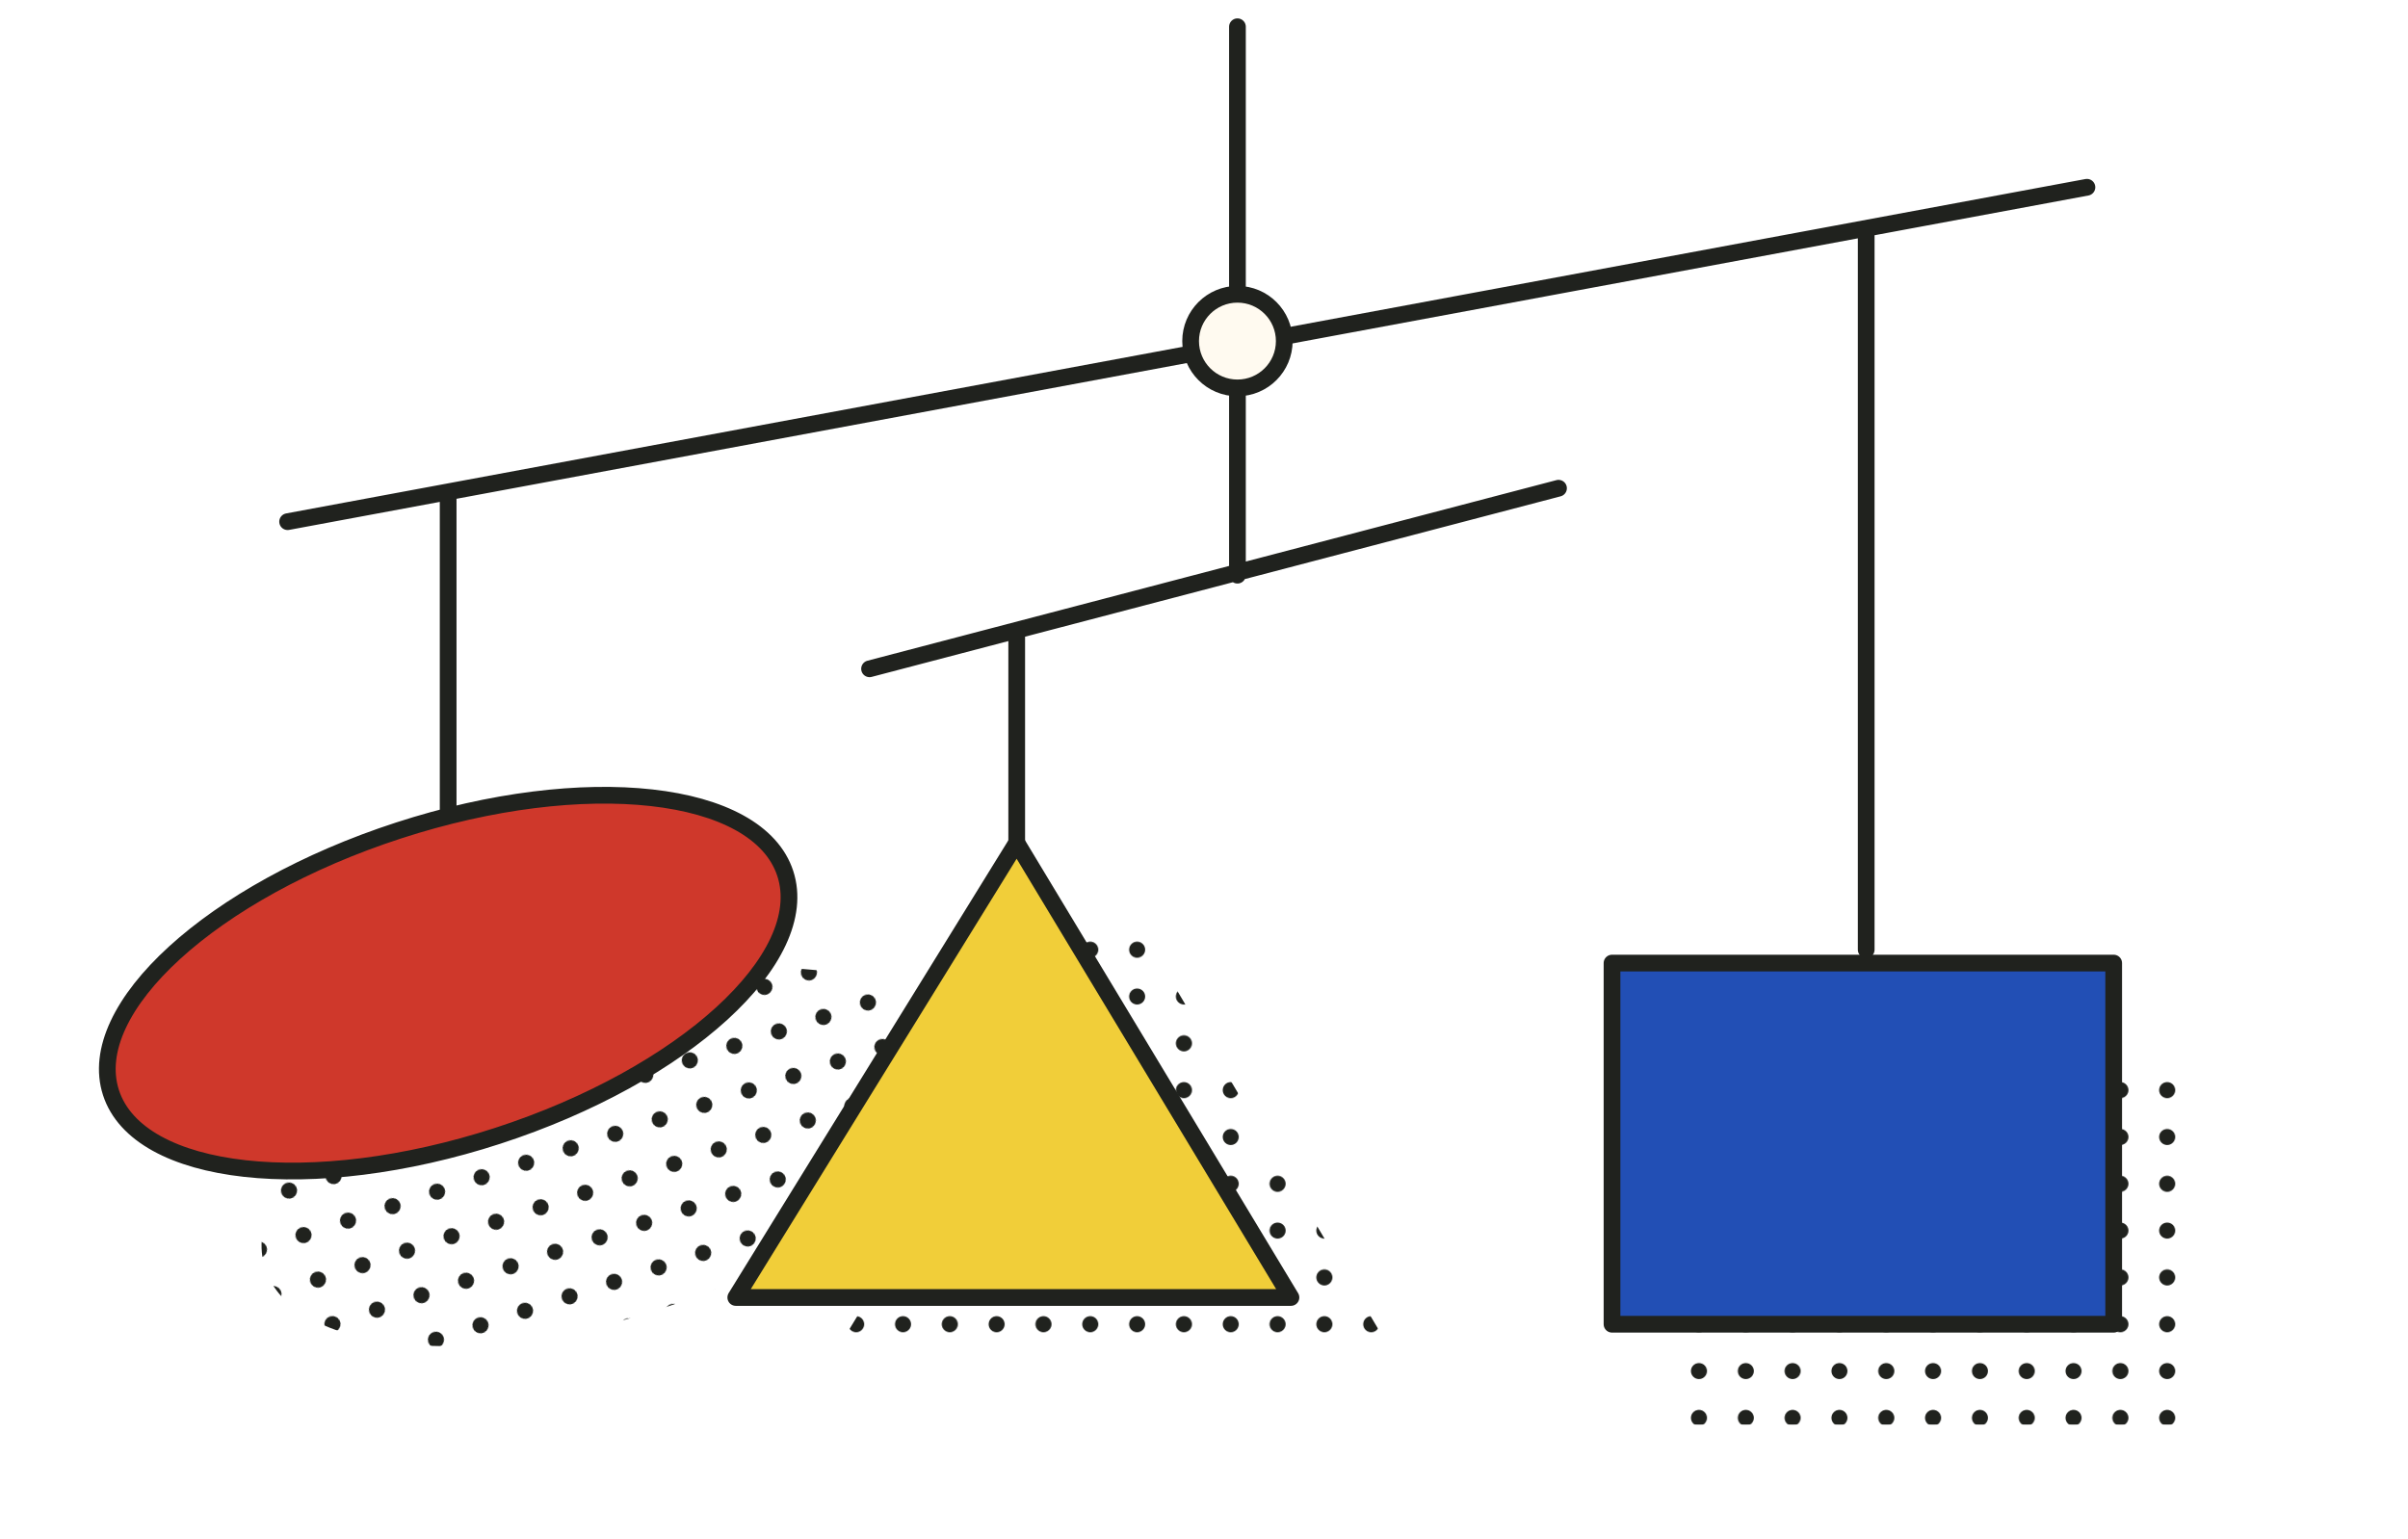
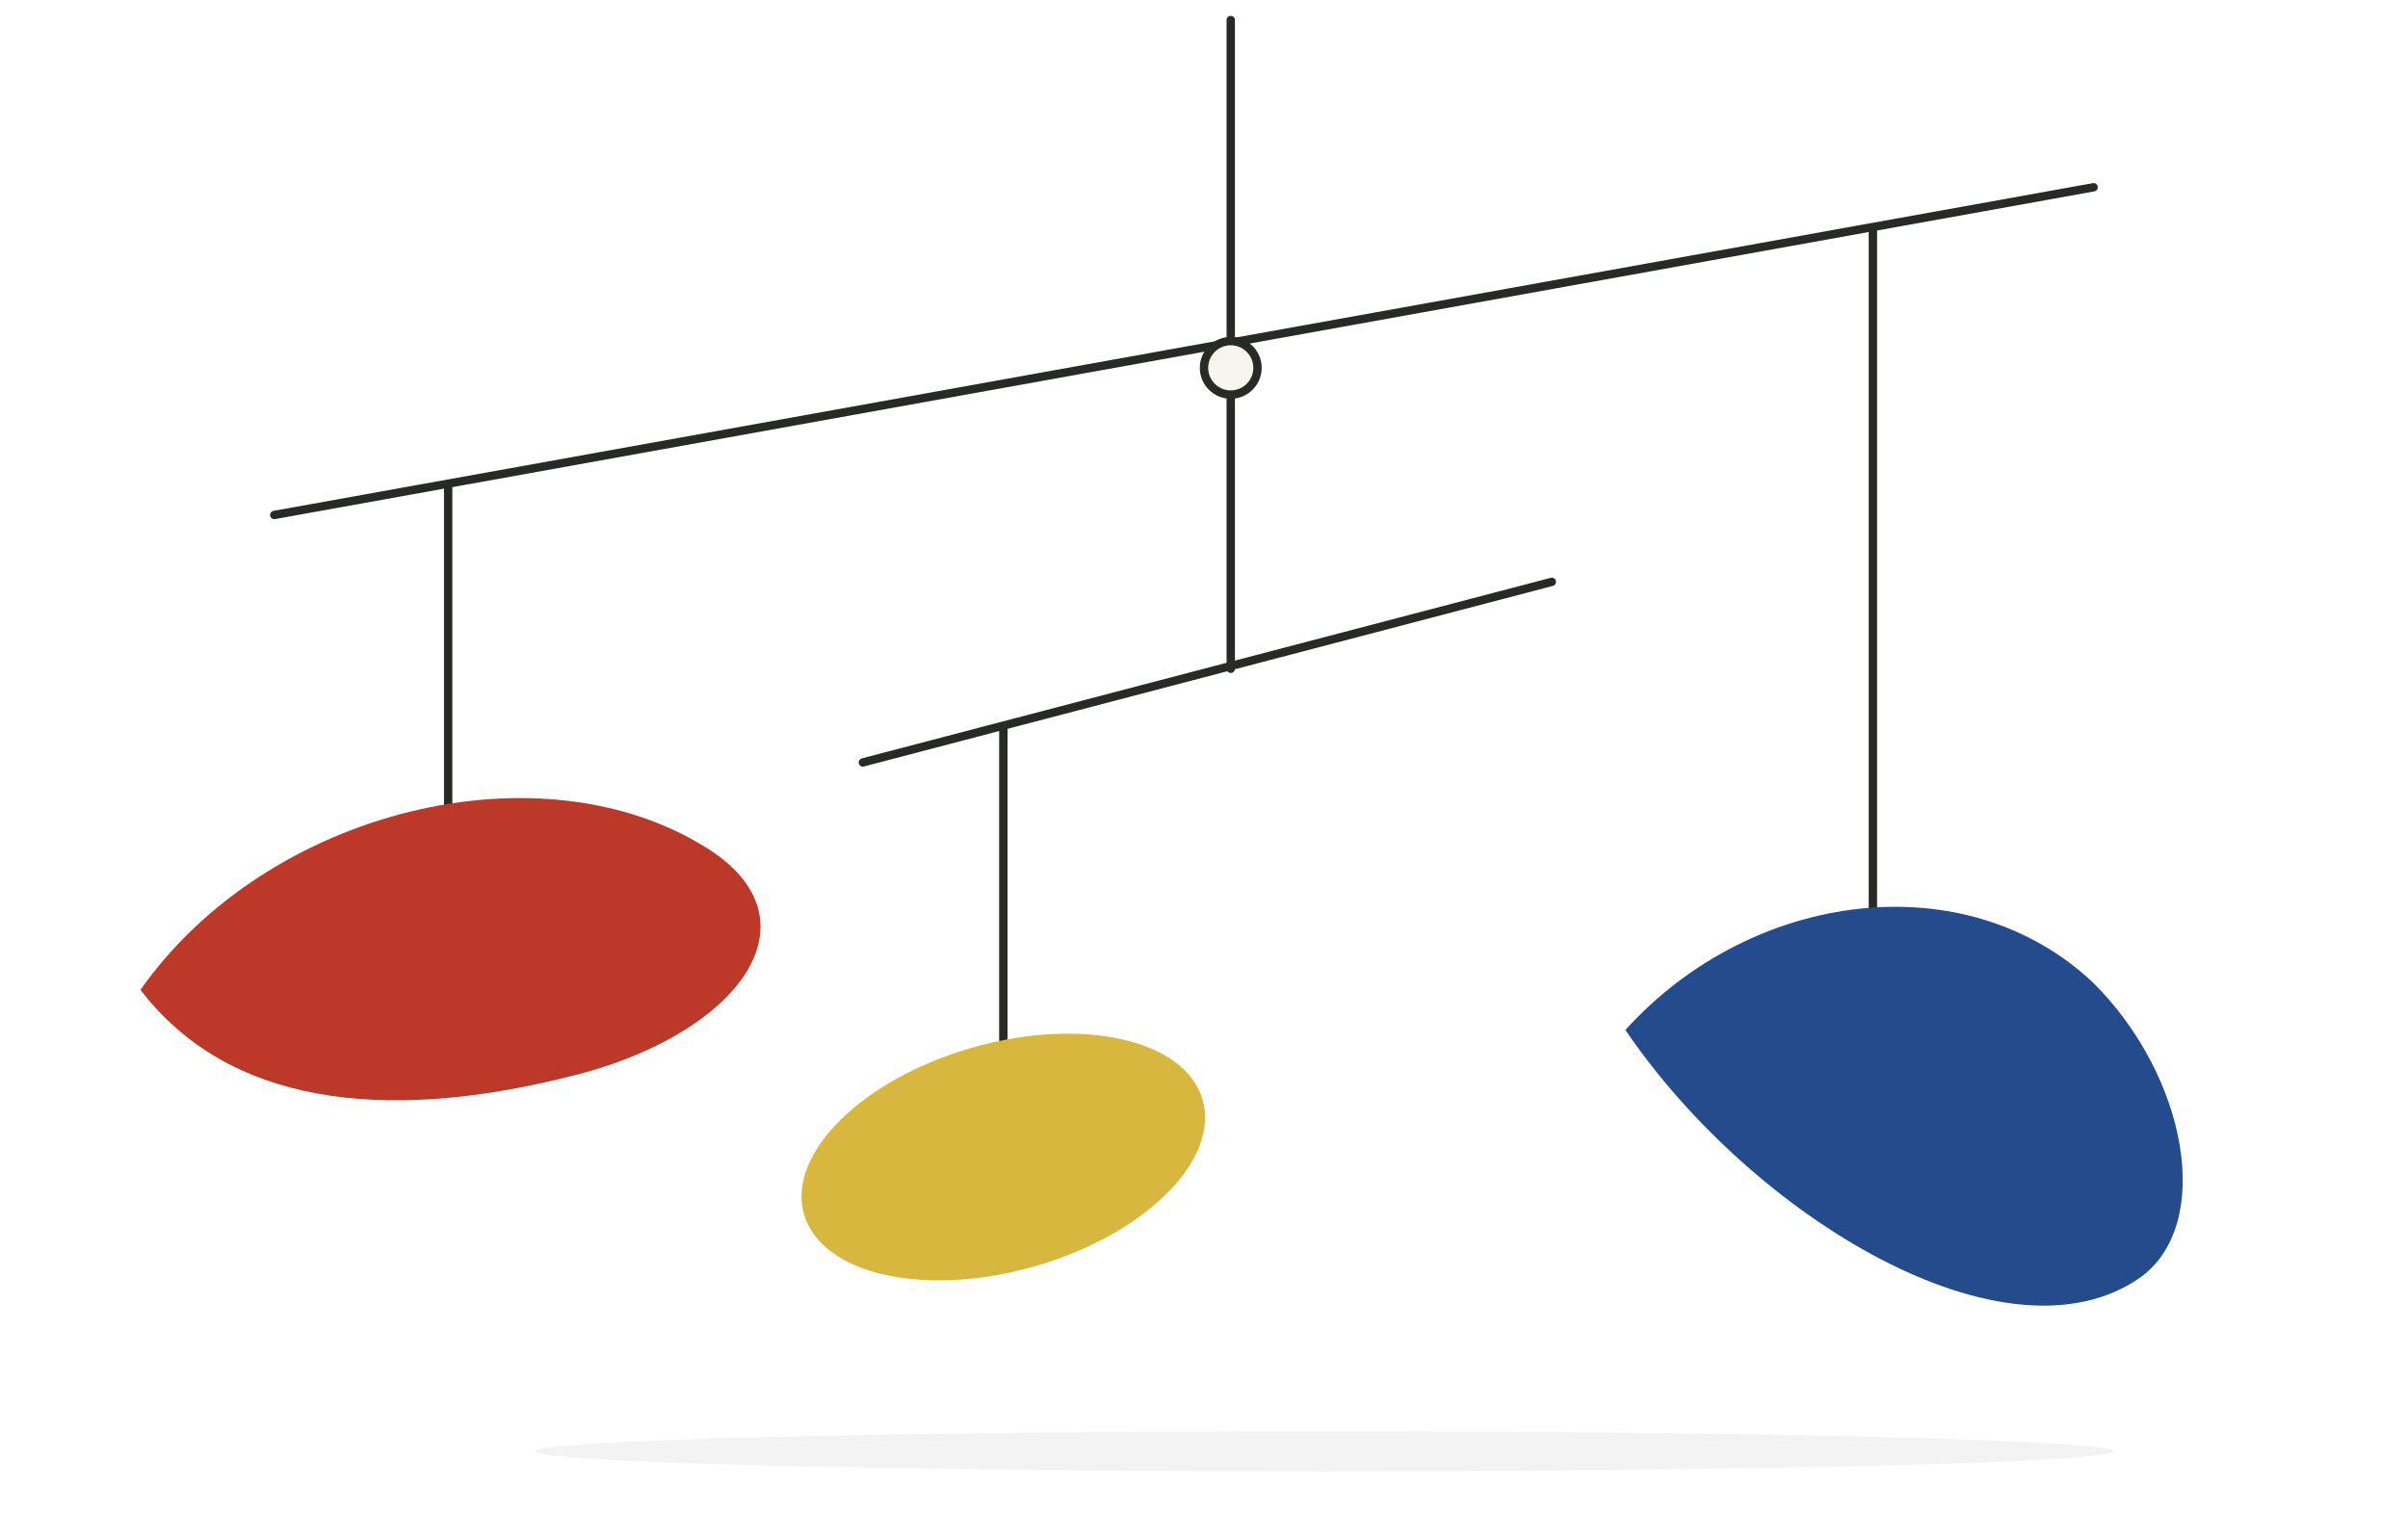
<svg xmlns="http://www.w3.org/2000/svg" viewBox="0 0 360 230" fill="none">
-   <defs>
-     <pattern id="dots" width="7" height="7" patternUnits="userSpaceOnUse">
-       <circle cx="2" cy="2" r="1.2" fill="#20221e" />
-     </pattern>
-   </defs>
-   <g fill="url(#dots)">
-     <ellipse cx="91" cy="173" rx="54" ry="24" transform="rotate(-18 91 173)" />
-     <path d="M251 159h75v54h-75z" />
-     <path d="m167 133 41 69h-83z" />
+   <g stroke="#282b25" stroke-width="1.25" stroke-linecap="round">
+     <path d="M184 3v49M41 77l272-49M67 73v64M280 34v107M184 56v44M129 114l103-27M150 109v50" />
+     <circle cx="184" cy="55" r="4" fill="#f7f5ef" />
  </g>
-   <g stroke="#20221e" stroke-width="2.5" stroke-linecap="round" stroke-linejoin="round">
-     <path d="M185 4v39M43 78l269-50M67 74v65M279 35v107M185 51v35M130 100l103-27M152 95v42" />
-     <circle cx="185" cy="51" r="7" fill="#fffaf0" />
-     <ellipse cx="67" cy="147" rx="53" ry="24" transform="rotate(-18 67 147)" fill="#cf382b" />
-     <path d="M241 144h75v54h-75z" fill="#224fb5" />
-     <path d="m152 126 41 68h-83z" fill="#f1ce39" />
-   </g>
+   <path d="M21 148c19-27 60-37 85-21 17 11 4 28-21 34-28 7-51 4-64-13Z" fill="#bc3828" />
+   <path d="M243 154c19-21 51-25 70-7 14 14 18 36 7 44-20 14-58-9-77-37Z" fill="#244b8c" />
+   <ellipse cx="150" cy="173" rx="31" ry="17" transform="rotate(-16 150 173)" fill="#d8b73f" />
+   <ellipse cx="198" cy="217" rx="118" ry="3" fill="#292b25" opacity=".06" />
</svg>
